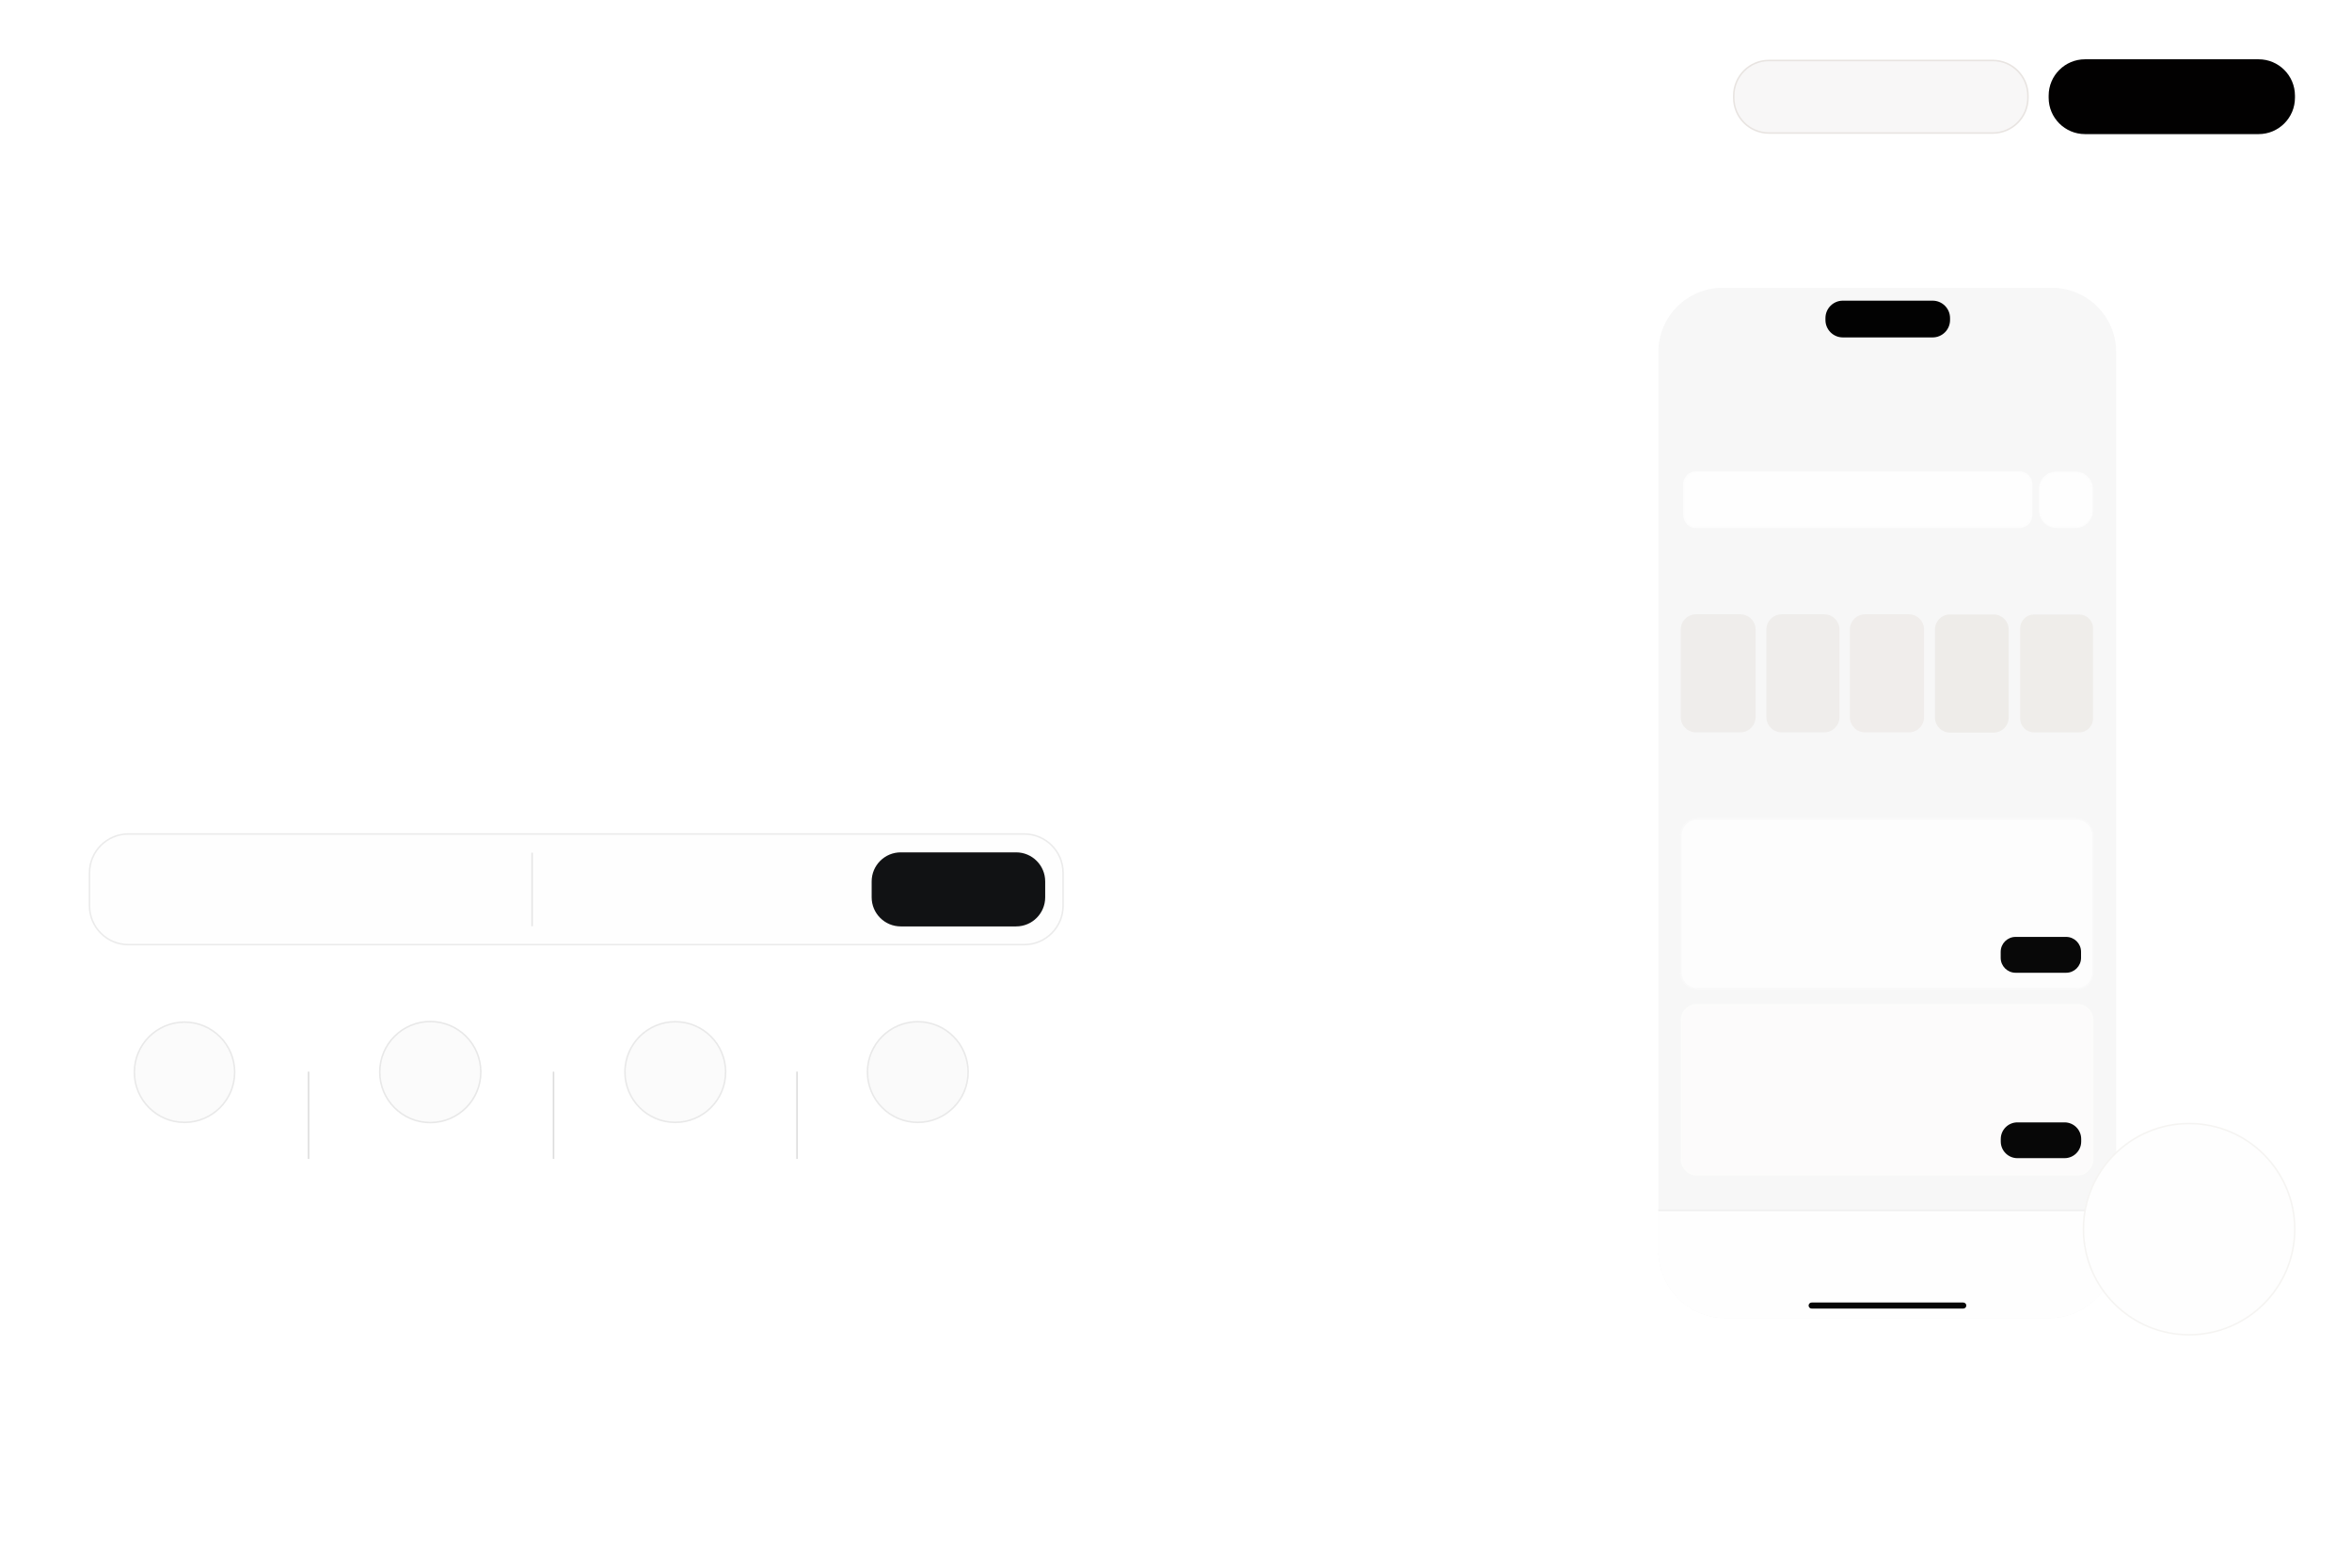
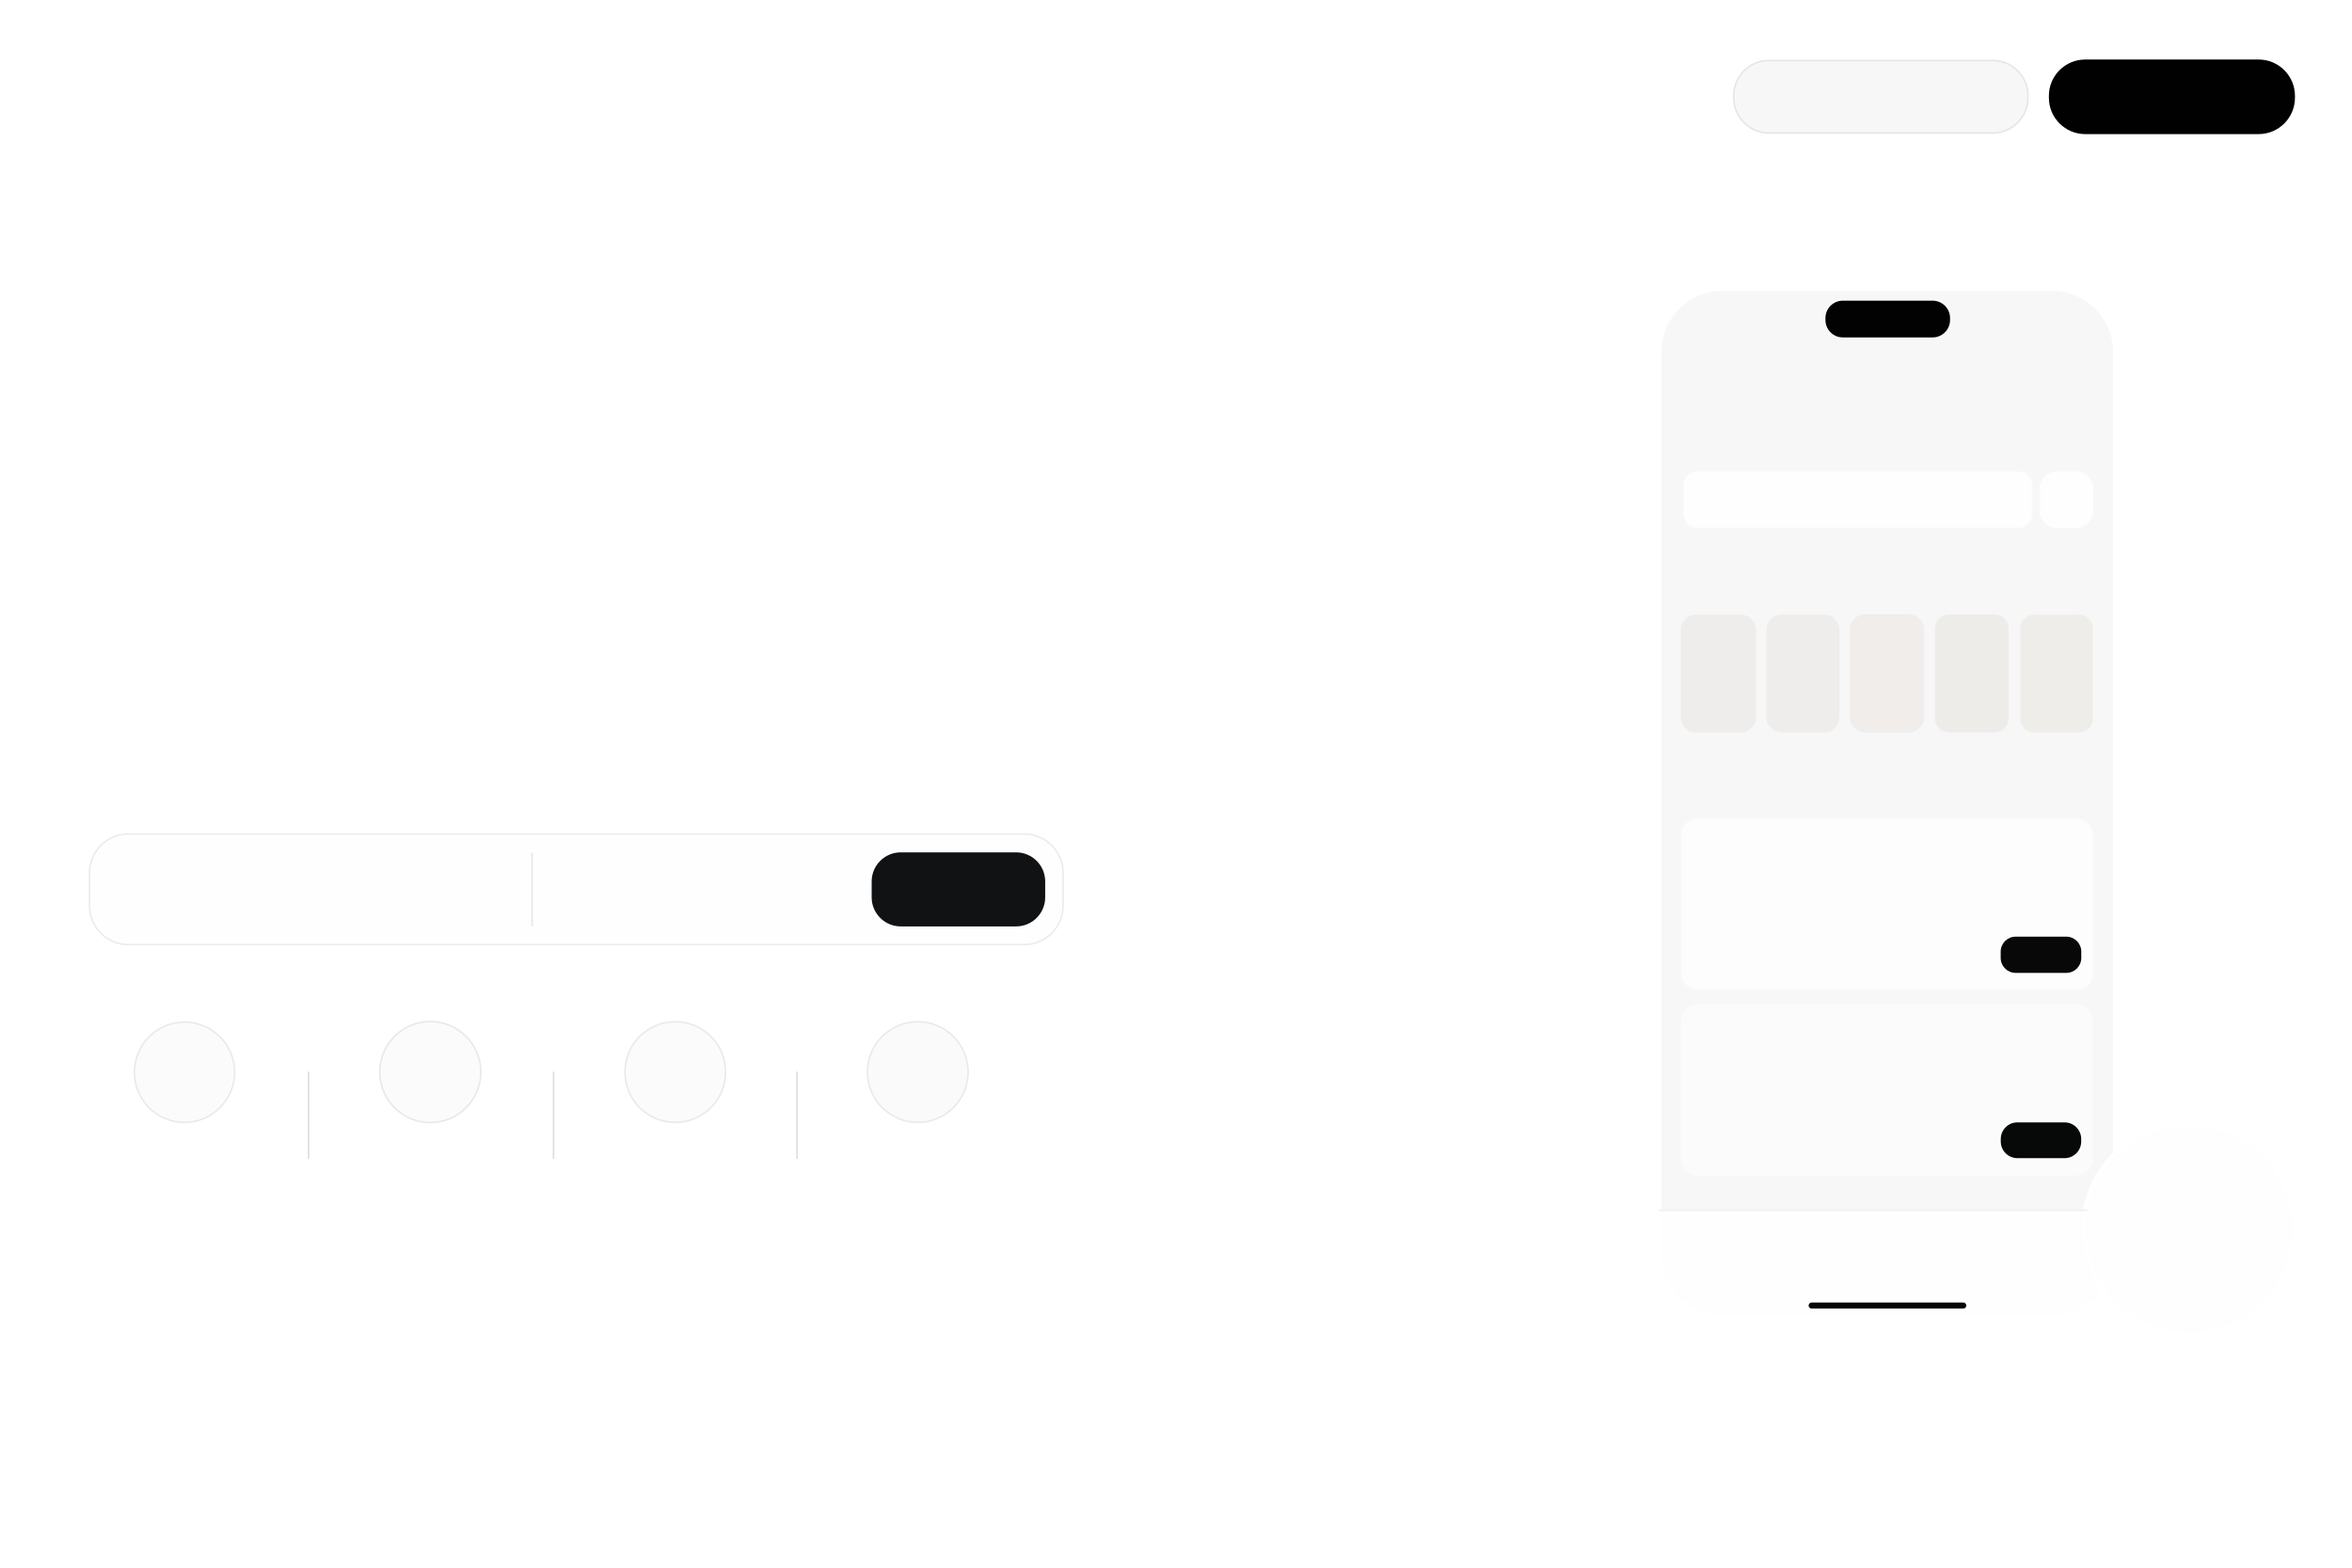
<svg xmlns="http://www.w3.org/2000/svg" width="1536" height="1024" viewBox="0 0 1536 1024">
  <rect id="location_pill" x="1132.25" y="39.5" width="192.125" height="47.4" rx="23.0" fill="#F8F7F7" stroke="#E8E4E1" stroke-width="1" />
-   <rect id="signup" x="1337.9" y="38.725" width="160.85" height="48.875" rx="23.75" fill="#020101" />
+   <rect id="signup" x="1338.05" y="38.875" width="160.7" height="48.725" rx="23.75" fill="#020101" />
  <rect id="search_bar" x="58.45" y="544.75" width="635.8" height="72.275" rx="25.375" fill="#FEFEFE" stroke="#EBEBEB" stroke-width="1" />
  <line id="search_divider" x1="347.5" y1="557" x2="347.5" y2="605" stroke="#E6E6E6" stroke-width="1" />
  <rect id="search_button" x="569.25" y="556.75" width="113.325" height="48.375" rx="19.0" fill="#111214" />
  <circle id="ring_search" cx="120.5" cy="700.375" r="32.75" fill="#FBFBFB" stroke="#E9E9E9" stroke-width="1" />
  <circle id="ring_book" cx="281.0" cy="700.25" r="33.0" fill="#FBFBFB" stroke="#E8E8E8" stroke-width="1" />
  <circle id="ring_enjoy" cx="441.0" cy="700.25" r="32.875" fill="#FBFBFB" stroke="#E9E9E9" stroke-width="1" />
  <circle id="ring_trusted" cx="599.375" cy="700.25" r="32.875" fill="#FAFAFA" stroke="#E9E9E9" stroke-width="1" />
  <line id="feature_divider_1" x1="201.5" y1="700" x2="201.5" y2="757" stroke="#DDDDDD" stroke-width="1" />
  <line id="feature_divider_2" x1="361.5" y1="700" x2="361.5" y2="757" stroke="#DDDDDD" stroke-width="1" />
  <line id="feature_divider_3" x1="520.5" y1="700" x2="520.5" y2="757" stroke="#DDDDDD" stroke-width="1" />
-   <path id="screen" fill="#F7F7F7" d="M1125,188 H1340 A42,42 0 0 1 1382,230 V817 A44,44 0 0 1 1338,861 H1127 A44,44 0 0 1 1083,817 V230 A42,42 0 0 1 1125,188 Z" />
-   <path id="tab_bar_strip" fill="#FEFEFE" d="M1083,791 H1382 V817 A44,44 0 0 1 1338,861 H1127 A44,44 0 0 1 1083,817 Z" />
+   <path id="screen" fill="#F7F7F7" d="M1340.000,190.000 L1341.404,190.024 L1342.796,190.096 L1344.176,190.215 L1345.541,190.381 L1346.892,190.591 L1348.228,190.847 L1349.547,191.146 L1350.850,191.489 L1352.135,191.874 L1353.401,192.300 L1354.648,192.767 L1355.875,193.274 L1357.081,193.820 L1358.265,194.404 L1359.427,195.026 L1360.566,195.685 L1361.681,196.379 L1362.770,197.109 L1363.834,197.873 L1364.872,198.671 L1365.883,199.501 L1366.865,200.364 L1367.819,201.257 L1368.743,202.181 L1369.636,203.135 L1370.499,204.117 L1371.329,205.128 L1372.127,206.166 L1372.891,207.230 L1373.621,208.319 L1374.315,209.434 L1374.974,210.573 L1375.596,211.735 L1376.180,212.919 L1376.726,214.125 L1377.233,215.352 L1377.700,216.599 L1378.126,217.865 L1378.511,219.150 L1378.854,220.453 L1379.153,221.772 L1379.409,223.108 L1379.619,224.459 L1379.785,225.824 L1379.904,227.204 L1379.976,228.596 L1380.000,230.000 L1380.000,752.500 L1380.149,752.652 L1378.736,754.084 L1377.703,755.185 L1376.694,756.307 L1375.386,757.837 L1374.435,759.008 L1373.508,760.200 L1372.313,761.819 L1371.447,763.055 L1370.608,764.310 L1369.796,765.582 L1368.756,767.305 L1368.009,768.616 L1367.289,769.943 L1366.375,771.736 L1365.723,773.097 L1364.899,774.933 L1364.315,776.325 L1363.584,778.200 L1362.907,780.095 L1362.434,781.528 L1361.993,782.972 L1361.582,784.424 L1361.203,785.885 L1360.746,787.845 L1360.345,789.817 L1360.081,791.303 L1359.779,793.293 L1359.590,794.790 L1359.388,796.792 L1359.274,798.297 L1359.192,799.804 L1359.133,801.816 L1359.126,803.325 L1359.152,804.834 L1359.210,806.343 L1359.267,807.347 L1359.379,808.852 L1359.471,809.854 L1359.637,811.355 L1359.834,812.851 L1360.064,814.343 L1360.235,815.334 L1360.420,816.324 L1360.723,817.802 L1361.059,819.274 L1361.425,820.738 L1361.824,822.194 L1362.106,823.159 L1362.556,824.600 L1363.036,826.031 L1363.374,826.979 L1363.905,828.392 L1364.466,829.793 L1365.057,831.182 L1365.468,832.100 L1366.108,833.467 L1366.778,834.820 L1367.240,835.713 L1367.957,837.041 L1368.451,837.918 L1368.958,838.788 L1369.740,840.078 L1370.550,841.352 L1371.388,842.607 L1371.175,842.753 L1370.896,843.116 L1370.024,844.177 L1369.118,845.208 L1368.180,846.210 L1367.210,847.180 L1366.208,848.118 L1365.177,849.024 L1364.116,849.896 L1363.026,850.733 L1361.909,851.536 L1360.765,852.302 L1359.594,853.031 L1358.399,853.723 L1357.179,854.376 L1355.935,854.989 L1354.669,855.563 L1353.380,856.095 L1352.071,856.585 L1350.741,857.033 L1349.392,857.437 L1348.024,857.796 L1346.639,858.111 L1345.237,858.379 L1343.818,858.600 L1342.384,858.774 L1340.936,858.899 L1339.475,858.975 L1338.000,859.000 L1127.500,859.000 L1125.525,858.975 L1124.064,858.899 L1122.616,858.774 L1121.182,858.600 L1119.763,858.379 L1118.361,858.111 L1116.976,857.796 L1115.608,857.437 L1114.259,857.033 L1112.929,856.585 L1111.620,856.095 L1110.331,855.563 L1109.065,854.989 L1107.821,854.376 L1106.601,853.723 L1105.406,853.031 L1104.235,852.302 L1103.091,851.536 L1101.974,850.733 L1100.884,849.896 L1099.823,849.024 L1098.792,848.118 L1097.790,847.180 L1097.144,846.533 L1096.820,846.210 L1095.882,845.208 L1094.976,844.177 L1094.104,843.116 L1093.267,842.026 L1092.464,840.909 L1091.698,839.765 L1090.969,838.594 L1090.277,837.399 L1089.624,836.179 L1089.011,834.935 L1088.437,833.669 L1087.905,832.380 L1087.415,831.071 L1086.967,829.741 L1086.563,828.392 L1086.204,827.024 L1085.889,825.639 L1085.621,824.237 L1085.400,822.818 L1085.226,821.384 L1085.101,819.936 L1085.025,818.475 L1085.000,817.000 L1085.000,230.000 L1085.024,228.596 L1085.096,227.204 L1085.215,225.824 L1085.381,224.459 L1085.591,223.108 L1085.847,221.772 L1086.146,220.453 L1086.489,219.150 L1086.874,217.865 L1087.300,216.599 L1087.767,215.352 L1088.274,214.125 L1088.820,212.919 L1089.404,211.735 L1090.026,210.573 L1090.685,209.434 L1091.379,208.319 L1092.109,207.230 L1092.873,206.166 L1093.671,205.128 L1094.501,204.117 L1095.364,203.135 L1096.257,202.181 L1097.181,201.257 L1098.135,200.364 L1099.117,199.501 L1100.128,198.671 L1101.166,197.873 L1102.230,197.109 L1103.319,196.379 L1104.434,195.685 L1105.573,195.026 L1106.735,194.404 L1107.919,193.820 L1109.125,193.274 L1110.352,192.767 L1111.599,192.300 L1112.865,191.874 L1114.150,191.489 L1115.453,191.146 L1116.772,190.847 L1118.108,190.591 L1119.459,190.381 L1120.824,190.215 L1122.204,190.096 L1123.596,190.024 L1125.000,190.000 Z" />
+   <path id="tab_bar_strip" fill="#FEFEFE" d="M1371.175,842.753 L1370.896,843.116 L1370.024,844.177 L1369.118,845.208 L1368.180,846.210 L1367.210,847.180 L1366.208,848.118 L1365.177,849.024 L1364.116,849.896 L1363.026,850.733 L1361.909,851.536 L1360.765,852.302 L1359.594,853.031 L1358.399,853.723 L1357.179,854.376 L1355.935,854.989 L1354.669,855.563 L1353.380,856.095 L1352.071,856.585 L1350.741,857.033 L1349.392,857.437 L1348.024,857.796 L1346.639,858.111 L1345.237,858.379 L1343.818,858.600 L1342.384,858.774 L1340.936,858.899 L1339.475,858.975 L1338.000,859.000 L1127.000,859.000 L1125.525,858.975 L1124.064,858.899 L1122.616,858.774 L1121.182,858.600 L1119.763,858.379 L1118.361,858.111 L1116.976,857.796 L1115.608,857.437 L1114.259,857.033 L1112.929,856.585 L1111.620,856.095 L1110.331,855.563 L1109.065,854.989 L1107.821,854.376 L1106.601,853.723 L1105.406,853.031 L1104.235,852.302 L1103.091,851.536 L1101.974,850.733 L1100.884,849.896 L1099.823,849.024 L1098.792,848.118 L1097.790,847.180 L1096.820,846.210 L1095.882,845.208 L1094.976,844.177 L1094.104,843.116 L1093.267,842.026 L1092.464,840.909 L1091.698,839.765 L1090.969,838.594 L1090.277,837.399 L1089.624,836.179 L1089.011,834.935 L1088.437,833.669 L1087.905,832.380 L1087.415,831.071 L1086.967,829.741 L1086.563,828.392 L1086.204,827.024 L1085.889,825.639 L1085.621,824.237 L1085.400,822.818 L1085.226,821.384 L1085.101,819.936 L1085.025,818.475 L1085.000,817.000 L1085.000,791.000 L1360.000,791.000 L1360.129,791.022 L1359.890,792.520 L1359.683,794.023 L1359.509,795.531 L1359.327,797.546 L1359.203,799.565 L1359.148,801.081 L1359.126,802.598 L1359.136,804.116 L1359.201,806.138 L1359.287,807.653 L1359.453,809.669 L1359.616,811.177 L1359.810,812.682 L1360.121,814.681 L1360.391,816.174 L1360.693,817.661 L1361.027,819.141 L1361.522,821.103 L1361.930,822.564 L1362.370,824.017 L1362.840,825.459 L1363.342,826.891 L1363.874,828.312 L1364.631,830.188 L1365.234,831.581 L1366.084,833.417 L1366.756,834.777 L1367.697,836.568 L1368.437,837.893 L1369.467,839.634 L1370.272,840.920 L1371.388,842.607 Z" />
  <line id="tab_divider" x1="1083" y1="790.5" x2="1382" y2="790.5" stroke="#F0F0F0" stroke-width="1" />
  <rect id="island" x="1192.125" y="196.4" width="81.375" height="24.0" rx="11.375" fill="#020202" />
-   <rect id="app_search" x="1099.75" y="308.375" width="227.0" height="36.0" rx="7.875" fill="#FEFEFE" stroke="#FDFDFD" stroke-width="1" />
-   <rect id="app_filter" x="1332.125" y="308.5" width="34.125" height="35.875" rx="10.875" fill="#FEFEFE" stroke="#FDFDFD" stroke-width="1" />
-   <rect id="tile_1" x="1097.625" y="401.25" width="48.875" height="77.125" rx="10.0" fill="#EFEDEB" />
-   <rect id="tile_2" x="1153.55" y="401.25" width="47.75" height="77.125" rx="10.0" fill="#EFEDEB" />
-   <rect id="tile_3" x="1208.075" y="401.25" width="48.425" height="77.125" rx="9.875" fill="#F0EDEB" />
-   <rect id="tile_4" x="1263.65" y="401.375" width="48.125" height="77.125" rx="9.75" fill="#EEECE9" />
-   <rect id="tile_5" x="1319.325" y="401.375" width="47.55" height="77.0" rx="9.0" fill="#EFEDEA" />
-   <rect id="card_1" x="1097.75" y="535.0" width="269.125" height="110.875" rx="10.625" fill="#FDFDFD" stroke="#F9F9F9" stroke-width="1" />
-   <rect id="card_2" x="1098.125" y="656.25" width="268.5" height="111.125" rx="10.125" fill="#FCFBFB" stroke="#FCFCFB" stroke-width="1" />
-   <rect id="book_1" x="1306.575" y="611.975" width="52.475" height="23.425" rx="9.75" fill="#080808" />
-   <rect id="book_2" x="1306.625" y="733.125" width="52.525" height="23.375" rx="10.875" fill="#070707" />
+   <rect id="app_search" x="1099.75" y="308.375" width="227.025" height="36.0" rx="8.625" fill="#FEFEFE" stroke="#FDFDFD" stroke-width="1" />
+   <rect id="app_filter" x="1332.425" y="308.2" width="34.125" height="36.4" rx="10.875" fill="#FEFEFE" stroke="#FDFDFD" stroke-width="1" />
+   <rect id="tile_1" x="1097.625" y="401.475" width="49.175" height="76.975" rx="10.0" fill="#EFEDEB" />
+   <rect id="tile_2" x="1153.55" y="401.475" width="47.75" height="76.975" rx="10.0" fill="#EFEDEB" />
+   <rect id="tile_3" x="1208.15" y="401.25" width="48.35" height="77.2" rx="9.875" fill="#F0EDEB" />
+   <rect id="tile_4" x="1263.65" y="401.375" width="48.125" height="77.0" rx="9.125" fill="#EEECE9" />
+   <rect id="tile_5" x="1319.325" y="401.525" width="47.55" height="76.925" rx="9.0" fill="#EFEDEA" />
+   <rect id="card_1" x="1097.525" y="534.925" width="269.65" height="111.325" rx="10.625" fill="#FDFDFD" stroke="#F9F9F9" stroke-width="1" />
+   <rect id="card_2" x="1098.25" y="656.25" width="268.0" height="111.125" rx="10.75" fill="#FCFBFB" stroke="#FBFBFA" stroke-width="1" />
+   <rect id="book_1" x="1306.575" y="611.825" width="52.625" height="23.65" rx="9.75" fill="#080808" />
+   <rect id="book_2" x="1306.625" y="733.125" width="52.525" height="23.375" rx="10.875" fill="#070808" />
  <rect id="home_indicator" x="1181.125" y="850.8" width="103.0" height="3.95" rx="2" fill="#060606" />
-   <circle id="badge" cx="1429.625" cy="802.875" r="69.0" fill="#FEFEFE" stroke="#F5F4F2" stroke-width="1" />
+   <circle id="badge" cx="1429.625" cy="802.875" r="67.5" fill="#FEFEFE" />
</svg>
